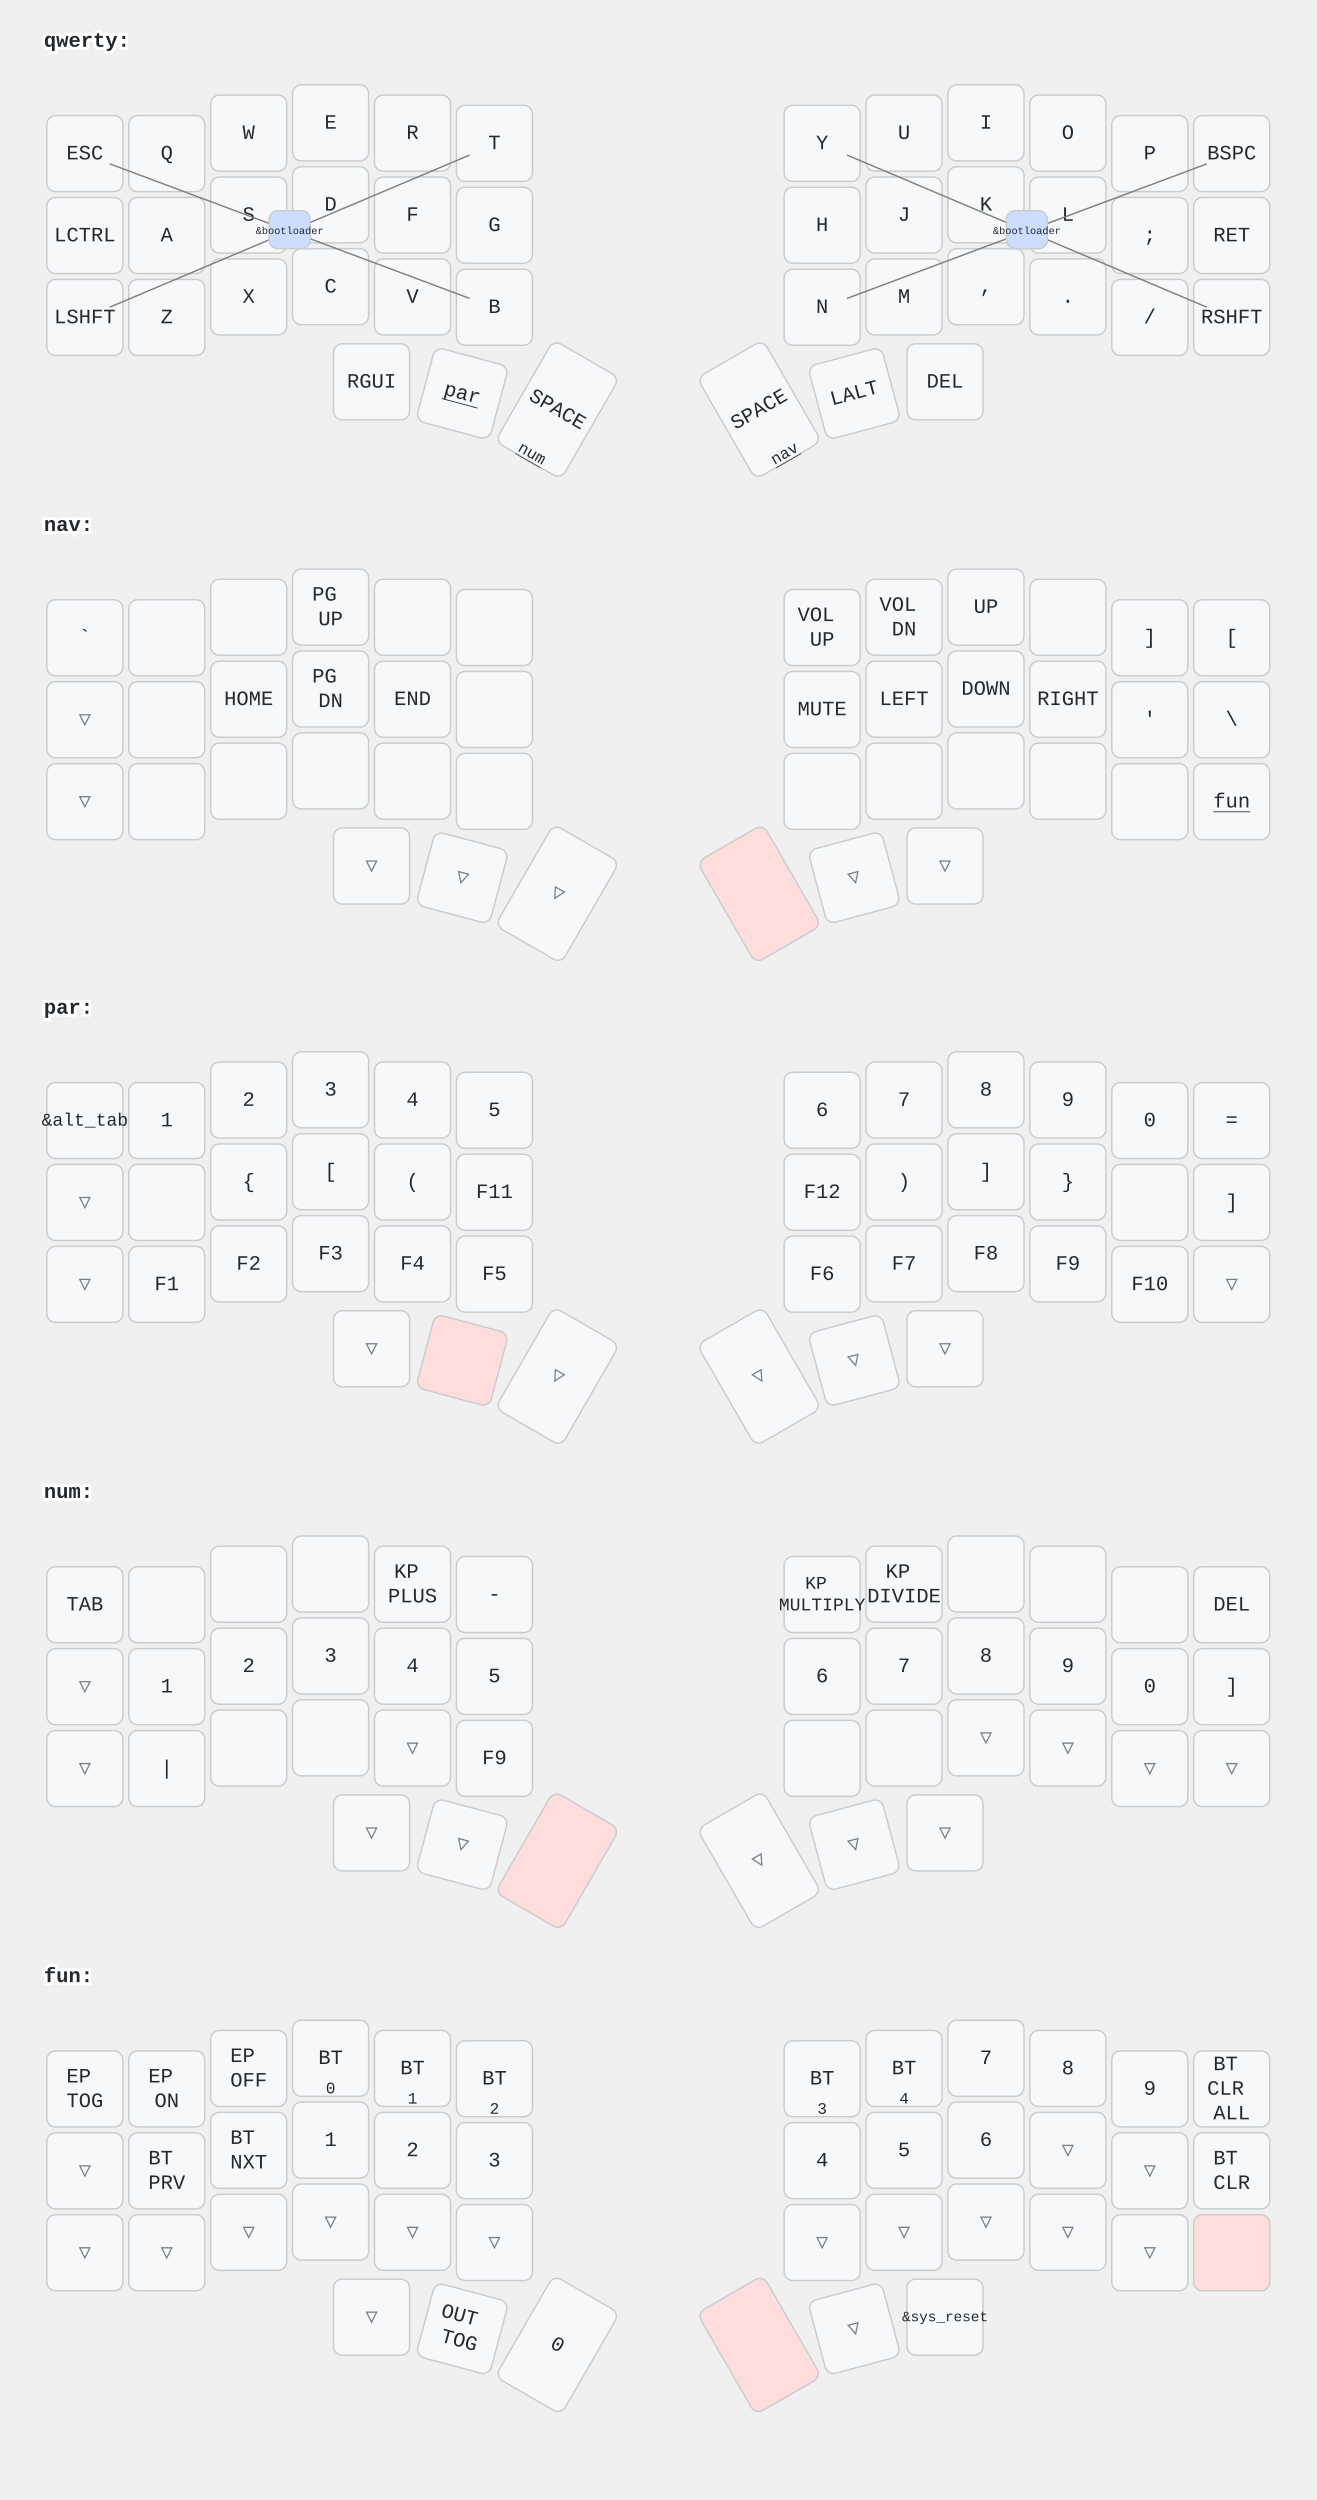
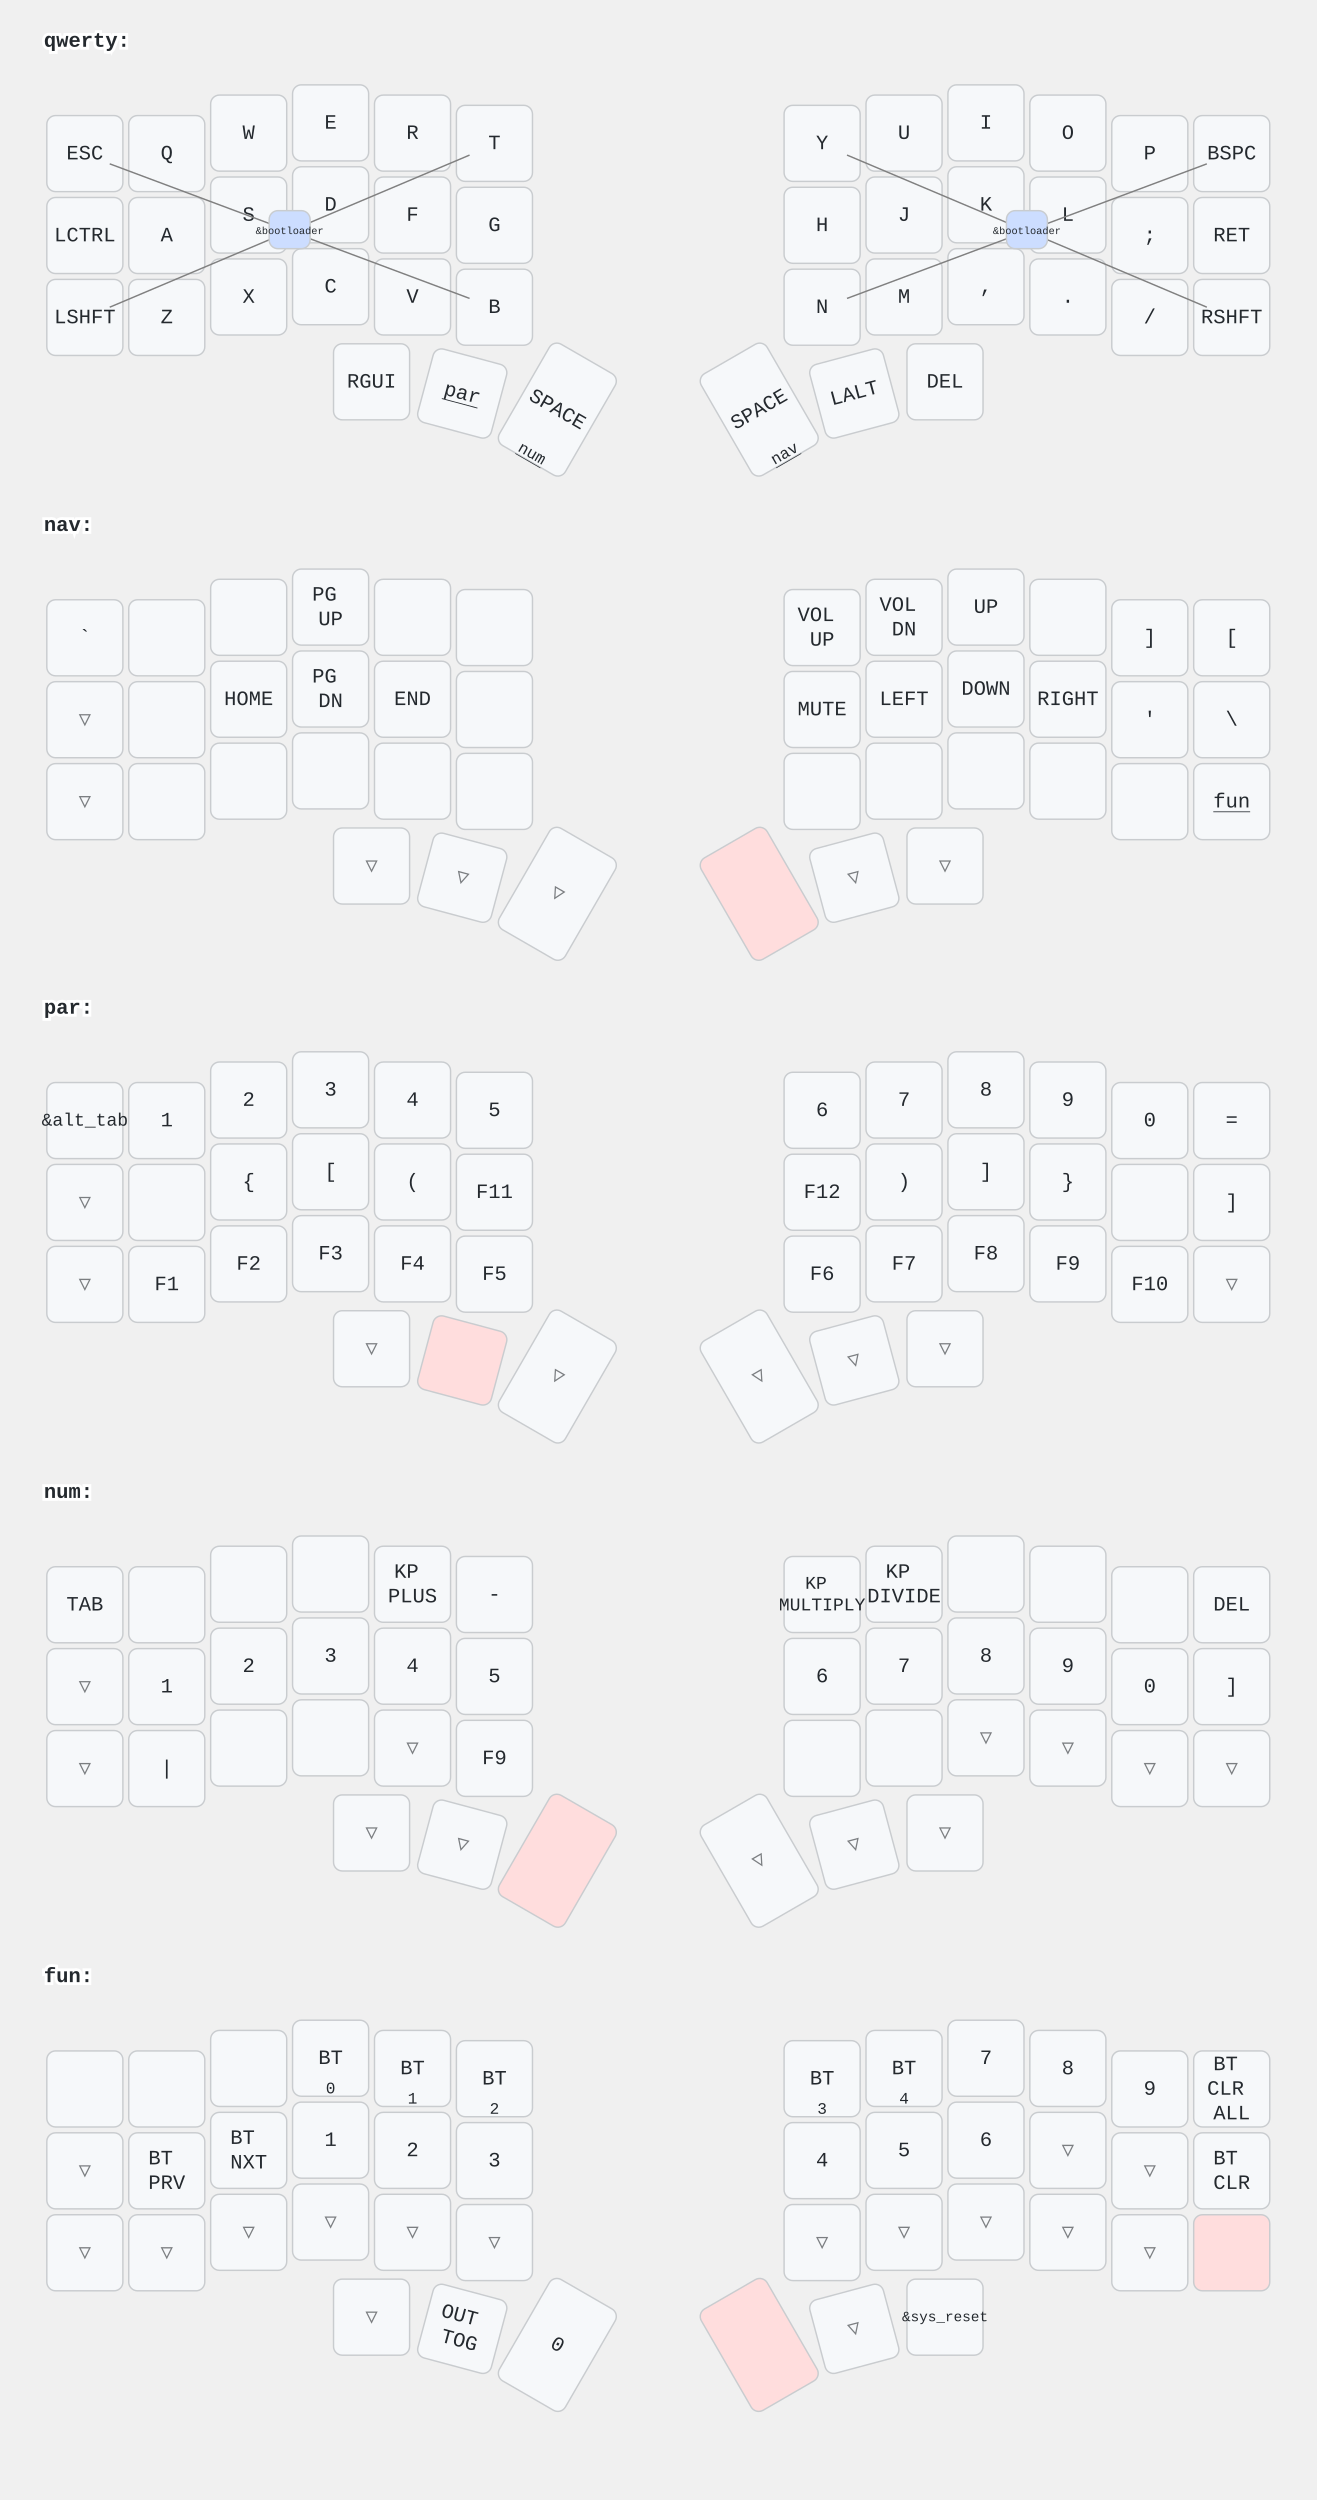
<svg xmlns="http://www.w3.org/2000/svg" width="900" height="1709" viewBox="0 0 900 1709" class="keymap">
  <style>/* inherit to force styles through use tags */
svg path {
    fill: inherit;
}

/* font and background color specifications */
svg.keymap {
    font-family: SFMono-Regular,Consolas,Liberation Mono,Menlo,monospace;
    font-size: 14px;
    font-kerning: normal;
    text-rendering: optimizeLegibility;
    fill: #24292e;
}

/* default key styling */
rect.key {
    fill: #f6f8fa;
}

rect.key, rect.combo {
    stroke: #c9cccf;
    stroke-width: 1;
}

/* default key side styling, only used is draw_key_sides is set */
rect.side {
    filter: brightness(90%);
}

/* color accent for combo boxes */
rect.combo, rect.combo-separate {
    fill: #cdf;
}

/* color accent for held keys */
rect.held, rect.combo.held {
    fill: #fdd;
}

/* color accent for ghost (optional) keys */
rect.ghost, rect.combo.ghost {
    stroke-dasharray: 4, 4;
    stroke-width: 2;
}

text {
    text-anchor: middle;
    dominant-baseline: middle;
}

/* styling for layer labels */
text.label {
    font-weight: bold;
    text-anchor: start;
    stroke: white;
    stroke-width: 4;
    paint-order: stroke;
}

/* styling for optional footer */
text.footer {
    text-anchor: end;
    dominant-baseline: auto;
    stroke: white;
    stroke-width: 4;
    paint-order: stroke;
}

/* styling for combo tap, and key non-tap label text */
text.combo, text.hold, text.shifted, text.left, text.right, text.tl, text.tr, text.bl, text.br {
    font-size: 11px;
}

text.hold, text.bl, text.br {
    text-anchor: middle;
    dominant-baseline: auto;
}

text.shifted, text.tl, text.tr {
    text-anchor: middle;
    dominant-baseline: hanging;
}

text.left, text.tl, text.bl {
    text-anchor: start;
}

text.right, text.tr, text.br {
    text-anchor: end;
}

text.layer-activator {
    text-decoration: underline;
}

/* styling for hold/shifted label text in combo box */
text.combo.hold, text.combo.shifted, text.combo.left, text.combo.right {
    font-size: 8px;
}

/* lighter symbol for transparent keys */
text.trans {
    fill: #7b7e81;
}

/* styling for combo dendrons */
path.combo {
    stroke-width: 1;
    stroke: gray;
    fill: none;
}

/* Start Tabler Icons Cleanup */
/* cannot use height/width with glyphs */
.icon-tabler &gt; path {
    fill: inherit;
    stroke: inherit;
    stroke-width: 2;
}
/* hide tabler's default box */
.icon-tabler &gt; path[stroke="none"][fill="none"] {
    visibility: hidden;
}
/* End Tabler Icons Cleanup */
</style>
  <g transform="translate(30, 0)" class="layer-qwerty">
    <text x="0" y="28" class="label" id="qwerty">qwerty:</text>
    <g transform="translate(0, 56)">
      <g transform="translate(28, 49)" class="key keypos-0">
        <rect rx="6" ry="6" x="-26" y="-26" width="52" height="52" class="key" />
        <text x="0" y="0" class="key tap">ESC</text>
      </g>
      <g transform="translate(84, 49)" class="key keypos-1">
        <rect rx="6" ry="6" x="-26" y="-26" width="52" height="52" class="key" />
        <text x="0" y="0" class="key tap">Q</text>
      </g>
      <g transform="translate(140, 35)" class="key keypos-2">
        <rect rx="6" ry="6" x="-26" y="-26" width="52" height="52" class="key" />
        <text x="0" y="0" class="key tap">W</text>
      </g>
      <g transform="translate(196, 28)" class="key keypos-3">
        <rect rx="6" ry="6" x="-26" y="-26" width="52" height="52" class="key" />
        <text x="0" y="0" class="key tap">E</text>
      </g>
      <g transform="translate(252, 35)" class="key keypos-4">
        <rect rx="6" ry="6" x="-26" y="-26" width="52" height="52" class="key" />
        <text x="0" y="0" class="key tap">R</text>
      </g>
      <g transform="translate(308, 42)" class="key keypos-5">
        <rect rx="6" ry="6" x="-26" y="-26" width="52" height="52" class="key" />
        <text x="0" y="0" class="key tap">T</text>
      </g>
      <g transform="translate(532, 42)" class="key keypos-6">
        <rect rx="6" ry="6" x="-26" y="-26" width="52" height="52" class="key" />
        <text x="0" y="0" class="key tap">Y</text>
      </g>
      <g transform="translate(588, 35)" class="key keypos-7">
        <rect rx="6" ry="6" x="-26" y="-26" width="52" height="52" class="key" />
        <text x="0" y="0" class="key tap">U</text>
      </g>
      <g transform="translate(644, 28)" class="key keypos-8">
        <rect rx="6" ry="6" x="-26" y="-26" width="52" height="52" class="key" />
        <text x="0" y="0" class="key tap">I</text>
      </g>
      <g transform="translate(700, 35)" class="key keypos-9">
        <rect rx="6" ry="6" x="-26" y="-26" width="52" height="52" class="key" />
        <text x="0" y="0" class="key tap">O</text>
      </g>
      <g transform="translate(756, 49)" class="key keypos-10">
        <rect rx="6" ry="6" x="-26" y="-26" width="52" height="52" class="key" />
        <text x="0" y="0" class="key tap">P</text>
      </g>
      <g transform="translate(812, 49)" class="key keypos-11">
        <rect rx="6" ry="6" x="-26" y="-26" width="52" height="52" class="key" />
        <text x="0" y="0" class="key tap">BSPC</text>
      </g>
      <g transform="translate(28, 105)" class="key keypos-12">
        <rect rx="6" ry="6" x="-26" y="-26" width="52" height="52" class="key" />
        <text x="0" y="0" class="key tap">LCTRL</text>
      </g>
      <g transform="translate(84, 105)" class="key keypos-13">
        <rect rx="6" ry="6" x="-26" y="-26" width="52" height="52" class="key" />
        <text x="0" y="0" class="key tap">A</text>
      </g>
      <g transform="translate(140, 91)" class="key keypos-14">
        <rect rx="6" ry="6" x="-26" y="-26" width="52" height="52" class="key" />
        <text x="0" y="0" class="key tap">S</text>
      </g>
      <g transform="translate(196, 84)" class="key keypos-15">
        <rect rx="6" ry="6" x="-26" y="-26" width="52" height="52" class="key" />
        <text x="0" y="0" class="key tap">D</text>
      </g>
      <g transform="translate(252, 91)" class="key keypos-16">
        <rect rx="6" ry="6" x="-26" y="-26" width="52" height="52" class="key" />
        <text x="0" y="0" class="key tap">F</text>
      </g>
      <g transform="translate(308, 98)" class="key keypos-17">
        <rect rx="6" ry="6" x="-26" y="-26" width="52" height="52" class="key" />
        <text x="0" y="0" class="key tap">G</text>
      </g>
      <g transform="translate(532, 98)" class="key keypos-18">
        <rect rx="6" ry="6" x="-26" y="-26" width="52" height="52" class="key" />
        <text x="0" y="0" class="key tap">H</text>
      </g>
      <g transform="translate(588, 91)" class="key keypos-19">
        <rect rx="6" ry="6" x="-26" y="-26" width="52" height="52" class="key" />
        <text x="0" y="0" class="key tap">J</text>
      </g>
      <g transform="translate(644, 84)" class="key keypos-20">
        <rect rx="6" ry="6" x="-26" y="-26" width="52" height="52" class="key" />
        <text x="0" y="0" class="key tap">K</text>
      </g>
      <g transform="translate(700, 91)" class="key keypos-21">
        <rect rx="6" ry="6" x="-26" y="-26" width="52" height="52" class="key" />
        <text x="0" y="0" class="key tap">L</text>
      </g>
      <g transform="translate(756, 105)" class="key keypos-22">
        <rect rx="6" ry="6" x="-26" y="-26" width="52" height="52" class="key" />
        <text x="0" y="0" class="key tap">;</text>
      </g>
      <g transform="translate(812, 105)" class="key keypos-23">
        <rect rx="6" ry="6" x="-26" y="-26" width="52" height="52" class="key" />
        <text x="0" y="0" class="key tap">RET</text>
      </g>
      <g transform="translate(28, 161)" class="key keypos-24">
        <rect rx="6" ry="6" x="-26" y="-26" width="52" height="52" class="key" />
        <text x="0" y="0" class="key tap">LSHFT</text>
      </g>
      <g transform="translate(84, 161)" class="key keypos-25">
        <rect rx="6" ry="6" x="-26" y="-26" width="52" height="52" class="key" />
        <text x="0" y="0" class="key tap">Z</text>
      </g>
      <g transform="translate(140, 147)" class="key keypos-26">
        <rect rx="6" ry="6" x="-26" y="-26" width="52" height="52" class="key" />
        <text x="0" y="0" class="key tap">X</text>
      </g>
      <g transform="translate(196, 140)" class="key keypos-27">
        <rect rx="6" ry="6" x="-26" y="-26" width="52" height="52" class="key" />
        <text x="0" y="0" class="key tap">C</text>
      </g>
      <g transform="translate(252, 147)" class="key keypos-28">
        <rect rx="6" ry="6" x="-26" y="-26" width="52" height="52" class="key" />
        <text x="0" y="0" class="key tap">V</text>
      </g>
      <g transform="translate(308, 154)" class="key keypos-29">
        <rect rx="6" ry="6" x="-26" y="-26" width="52" height="52" class="key" />
        <text x="0" y="0" class="key tap">B</text>
      </g>
      <g transform="translate(532, 154)" class="key keypos-30">
        <rect rx="6" ry="6" x="-26" y="-26" width="52" height="52" class="key" />
        <text x="0" y="0" class="key tap">N</text>
      </g>
      <g transform="translate(588, 147)" class="key keypos-31">
        <rect rx="6" ry="6" x="-26" y="-26" width="52" height="52" class="key" />
        <text x="0" y="0" class="key tap">M</text>
      </g>
      <g transform="translate(644, 140)" class="key keypos-32">
        <rect rx="6" ry="6" x="-26" y="-26" width="52" height="52" class="key" />
        <text x="0" y="0" class="key tap">,</text>
      </g>
      <g transform="translate(700, 147)" class="key keypos-33">
        <rect rx="6" ry="6" x="-26" y="-26" width="52" height="52" class="key" />
        <text x="0" y="0" class="key tap">.</text>
      </g>
      <g transform="translate(756, 161)" class="key keypos-34">
        <rect rx="6" ry="6" x="-26" y="-26" width="52" height="52" class="key" />
        <text x="0" y="0" class="key tap">/</text>
      </g>
      <g transform="translate(812, 161)" class="key keypos-35">
        <rect rx="6" ry="6" x="-26" y="-26" width="52" height="52" class="key" />
        <text x="0" y="0" class="key tap">RSHFT</text>
      </g>
      <g transform="translate(224, 205)" class="key keypos-36">
        <rect rx="6" ry="6" x="-26" y="-26" width="52" height="52" class="key" />
        <text x="0" y="0" class="key tap">RGUI</text>
      </g>
      <g transform="translate(286, 213) rotate(15.0)" class="key keypos-37">
        <rect rx="6" ry="6" x="-26" y="-26" width="52" height="52" class="key" />
        <a href="#par">
          <text x="0" y="0" class="key tap layer-activator">par</text>
        </a>
      </g>
      <g transform="translate(351, 224) rotate(30.0)" class="key keypos-38">
        <rect rx="6" ry="6" x="-26" y="-40" width="52" height="80" class="key" />
        <text x="0" y="0" class="key tap">SPACE</text>
        <a href="#num">
          <text x="0" y="38" class="key hold layer-activator">num</text>
        </a>
      </g>
      <g transform="translate(489, 224) rotate(-30.0)" class="key keypos-39">
        <rect rx="6" ry="6" x="-26" y="-40" width="52" height="80" class="key" />
        <text x="0" y="0" class="key tap">SPACE</text>
        <a href="#nav">
          <text x="0" y="38" class="key hold layer-activator">nav</text>
        </a>
      </g>
      <g transform="translate(554, 213) rotate(-15.0)" class="key keypos-40">
        <rect rx="6" ry="6" x="-26" y="-26" width="52" height="52" class="key" />
        <text x="0" y="0" class="key tap">LALT</text>
      </g>
      <g transform="translate(616, 205)" class="key keypos-41">
        <rect rx="6" ry="6" x="-26" y="-26" width="52" height="52" class="key" />
        <text x="0" y="0" class="key tap">DEL</text>
      </g>
      <g class="combo combopos-0">
        <path d="M168,102 l-123,-46" class="combo" />
        <path d="M168,102 l123,-52" class="combo" />
        <path d="M168,102 l-123,52" class="combo" />
        <path d="M168,102 l123,46" class="combo" />
        <rect rx="6" ry="6" x="154" y="88" width="28" height="26" class="combo" />
        <text x="168" y="102" class="combo tap">
          <tspan style="font-size: 64%">&amp;bootloader</tspan>
        </text>
      </g>
      <g class="combo combopos-1">
        <path d="M672,102 l-123,-52" class="combo" />
        <path d="M672,102 l123,-46" class="combo" />
        <path d="M672,102 l-123,46" class="combo" />
        <path d="M672,102 l123,52" class="combo" />
        <rect rx="6" ry="6" x="658" y="88" width="28" height="26" class="combo" />
        <text x="672" y="102" class="combo tap">
          <tspan style="font-size: 64%">&amp;bootloader</tspan>
        </text>
      </g>
    </g>
  </g>
  <g transform="translate(30, 331)" class="layer-nav">
    <text x="0" y="28" class="label" id="nav">nav:</text>
    <g transform="translate(0, 56)">
      <g transform="translate(28, 49)" class="key keypos-0">
        <rect rx="6" ry="6" x="-26" y="-26" width="52" height="52" class="key" />
        <text x="0" y="0" class="key tap">`</text>
      </g>
      <g transform="translate(84, 49)" class="key keypos-1">
        <rect rx="6" ry="6" x="-26" y="-26" width="52" height="52" class="key" />
      </g>
      <g transform="translate(140, 35)" class="key keypos-2">
        <rect rx="6" ry="6" x="-26" y="-26" width="52" height="52" class="key" />
      </g>
      <g transform="translate(196, 28)" class="key keypos-3">
        <rect rx="6" ry="6" x="-26" y="-26" width="52" height="52" class="key" />
        <text x="0" y="0" class="key tap">
          <tspan x="0" dy="-0.6em">PG</tspan>
          <tspan x="0" dy="1.2em">UP</tspan>
        </text>
      </g>
      <g transform="translate(252, 35)" class="key keypos-4">
        <rect rx="6" ry="6" x="-26" y="-26" width="52" height="52" class="key" />
      </g>
      <g transform="translate(308, 42)" class="key keypos-5">
        <rect rx="6" ry="6" x="-26" y="-26" width="52" height="52" class="key" />
      </g>
      <g transform="translate(532, 42)" class="key keypos-6">
        <rect rx="6" ry="6" x="-26" y="-26" width="52" height="52" class="key" />
        <text x="0" y="0" class="key tap">
          <tspan x="0" dy="-0.6em">VOL</tspan>
          <tspan x="0" dy="1.2em">UP</tspan>
        </text>
      </g>
      <g transform="translate(588, 35)" class="key keypos-7">
        <rect rx="6" ry="6" x="-26" y="-26" width="52" height="52" class="key" />
        <text x="0" y="0" class="key tap">
          <tspan x="0" dy="-0.6em">VOL</tspan>
          <tspan x="0" dy="1.2em">DN</tspan>
        </text>
      </g>
      <g transform="translate(644, 28)" class="key keypos-8">
        <rect rx="6" ry="6" x="-26" y="-26" width="52" height="52" class="key" />
        <text x="0" y="0" class="key tap">UP</text>
      </g>
      <g transform="translate(700, 35)" class="key keypos-9">
        <rect rx="6" ry="6" x="-26" y="-26" width="52" height="52" class="key" />
      </g>
      <g transform="translate(756, 49)" class="key keypos-10">
        <rect rx="6" ry="6" x="-26" y="-26" width="52" height="52" class="key" />
        <text x="0" y="0" class="key tap">]</text>
      </g>
      <g transform="translate(812, 49)" class="key keypos-11">
        <rect rx="6" ry="6" x="-26" y="-26" width="52" height="52" class="key" />
        <text x="0" y="0" class="key tap">[</text>
      </g>
      <g transform="translate(28, 105)" class="key trans keypos-12">
        <rect rx="6" ry="6" x="-26" y="-26" width="52" height="52" class="key trans" />
        <text x="0" y="0" class="key trans tap">▽</text>
      </g>
      <g transform="translate(84, 105)" class="key keypos-13">
        <rect rx="6" ry="6" x="-26" y="-26" width="52" height="52" class="key" />
      </g>
      <g transform="translate(140, 91)" class="key keypos-14">
        <rect rx="6" ry="6" x="-26" y="-26" width="52" height="52" class="key" />
        <text x="0" y="0" class="key tap">HOME</text>
      </g>
      <g transform="translate(196, 84)" class="key keypos-15">
        <rect rx="6" ry="6" x="-26" y="-26" width="52" height="52" class="key" />
        <text x="0" y="0" class="key tap">
          <tspan x="0" dy="-0.6em">PG</tspan>
          <tspan x="0" dy="1.2em">DN</tspan>
        </text>
      </g>
      <g transform="translate(252, 91)" class="key keypos-16">
        <rect rx="6" ry="6" x="-26" y="-26" width="52" height="52" class="key" />
        <text x="0" y="0" class="key tap">END</text>
      </g>
      <g transform="translate(308, 98)" class="key keypos-17">
        <rect rx="6" ry="6" x="-26" y="-26" width="52" height="52" class="key" />
      </g>
      <g transform="translate(532, 98)" class="key keypos-18">
        <rect rx="6" ry="6" x="-26" y="-26" width="52" height="52" class="key" />
        <text x="0" y="0" class="key tap">MUTE</text>
      </g>
      <g transform="translate(588, 91)" class="key keypos-19">
        <rect rx="6" ry="6" x="-26" y="-26" width="52" height="52" class="key" />
        <text x="0" y="0" class="key tap">LEFT</text>
      </g>
      <g transform="translate(644, 84)" class="key keypos-20">
        <rect rx="6" ry="6" x="-26" y="-26" width="52" height="52" class="key" />
        <text x="0" y="0" class="key tap">DOWN</text>
      </g>
      <g transform="translate(700, 91)" class="key keypos-21">
        <rect rx="6" ry="6" x="-26" y="-26" width="52" height="52" class="key" />
        <text x="0" y="0" class="key tap">RIGHT</text>
      </g>
      <g transform="translate(756, 105)" class="key keypos-22">
        <rect rx="6" ry="6" x="-26" y="-26" width="52" height="52" class="key" />
        <text x="0" y="0" class="key tap">'</text>
      </g>
      <g transform="translate(812, 105)" class="key keypos-23">
        <rect rx="6" ry="6" x="-26" y="-26" width="52" height="52" class="key" />
        <text x="0" y="0" class="key tap">\</text>
      </g>
      <g transform="translate(28, 161)" class="key trans keypos-24">
        <rect rx="6" ry="6" x="-26" y="-26" width="52" height="52" class="key trans" />
        <text x="0" y="0" class="key trans tap">▽</text>
      </g>
      <g transform="translate(84, 161)" class="key keypos-25">
        <rect rx="6" ry="6" x="-26" y="-26" width="52" height="52" class="key" />
      </g>
      <g transform="translate(140, 147)" class="key keypos-26">
        <rect rx="6" ry="6" x="-26" y="-26" width="52" height="52" class="key" />
      </g>
      <g transform="translate(196, 140)" class="key keypos-27">
        <rect rx="6" ry="6" x="-26" y="-26" width="52" height="52" class="key" />
      </g>
      <g transform="translate(252, 147)" class="key keypos-28">
        <rect rx="6" ry="6" x="-26" y="-26" width="52" height="52" class="key" />
      </g>
      <g transform="translate(308, 154)" class="key keypos-29">
        <rect rx="6" ry="6" x="-26" y="-26" width="52" height="52" class="key" />
      </g>
      <g transform="translate(532, 154)" class="key keypos-30">
        <rect rx="6" ry="6" x="-26" y="-26" width="52" height="52" class="key" />
      </g>
      <g transform="translate(588, 147)" class="key keypos-31">
        <rect rx="6" ry="6" x="-26" y="-26" width="52" height="52" class="key" />
      </g>
      <g transform="translate(644, 140)" class="key keypos-32">
        <rect rx="6" ry="6" x="-26" y="-26" width="52" height="52" class="key" />
      </g>
      <g transform="translate(700, 147)" class="key keypos-33">
        <rect rx="6" ry="6" x="-26" y="-26" width="52" height="52" class="key" />
      </g>
      <g transform="translate(756, 161)" class="key keypos-34">
        <rect rx="6" ry="6" x="-26" y="-26" width="52" height="52" class="key" />
      </g>
      <g transform="translate(812, 161)" class="key keypos-35">
        <rect rx="6" ry="6" x="-26" y="-26" width="52" height="52" class="key" />
        <a href="#fun">
          <text x="0" y="0" class="key tap layer-activator">fun</text>
        </a>
      </g>
      <g transform="translate(224, 205)" class="key trans keypos-36">
        <rect rx="6" ry="6" x="-26" y="-26" width="52" height="52" class="key trans" />
        <text x="0" y="0" class="key trans tap">▽</text>
      </g>
      <g transform="translate(286, 213) rotate(15.0)" class="key trans keypos-37">
        <rect rx="6" ry="6" x="-26" y="-26" width="52" height="52" class="key trans" />
        <text x="0" y="0" class="key trans tap">▽</text>
      </g>
      <g transform="translate(351, 224) rotate(30.0)" class="key trans keypos-38">
        <rect rx="6" ry="6" x="-26" y="-40" width="52" height="80" class="key trans" />
        <text x="0" y="0" class="key trans tap">▽</text>
      </g>
      <g transform="translate(489, 224) rotate(-30.0)" class="key held keypos-39">
        <rect rx="6" ry="6" x="-26" y="-40" width="52" height="80" class="key held" />
      </g>
      <g transform="translate(554, 213) rotate(-15.0)" class="key trans keypos-40">
        <rect rx="6" ry="6" x="-26" y="-26" width="52" height="52" class="key trans" />
        <text x="0" y="0" class="key trans tap">▽</text>
      </g>
      <g transform="translate(616, 205)" class="key trans keypos-41">
        <rect rx="6" ry="6" x="-26" y="-26" width="52" height="52" class="key trans" />
        <text x="0" y="0" class="key trans tap">▽</text>
      </g>
    </g>
  </g>
  <g transform="translate(30, 661)" class="layer-par">
    <text x="0" y="28" class="label" id="par">par:</text>
    <g transform="translate(0, 56)">
      <g transform="translate(28, 49)" class="key keypos-0">
        <rect rx="6" ry="6" x="-26" y="-26" width="52" height="52" class="key" />
        <text x="0" y="0" class="key tap">
          <tspan style="font-size: 88%">&amp;alt_tab</tspan>
        </text>
      </g>
      <g transform="translate(84, 49)" class="key keypos-1">
        <rect rx="6" ry="6" x="-26" y="-26" width="52" height="52" class="key" />
        <text x="0" y="0" class="key tap">1</text>
      </g>
      <g transform="translate(140, 35)" class="key keypos-2">
        <rect rx="6" ry="6" x="-26" y="-26" width="52" height="52" class="key" />
        <text x="0" y="0" class="key tap">2</text>
      </g>
      <g transform="translate(196, 28)" class="key keypos-3">
        <rect rx="6" ry="6" x="-26" y="-26" width="52" height="52" class="key" />
        <text x="0" y="0" class="key tap">3</text>
      </g>
      <g transform="translate(252, 35)" class="key keypos-4">
        <rect rx="6" ry="6" x="-26" y="-26" width="52" height="52" class="key" />
        <text x="0" y="0" class="key tap">4</text>
      </g>
      <g transform="translate(308, 42)" class="key keypos-5">
        <rect rx="6" ry="6" x="-26" y="-26" width="52" height="52" class="key" />
        <text x="0" y="0" class="key tap">5</text>
      </g>
      <g transform="translate(532, 42)" class="key keypos-6">
        <rect rx="6" ry="6" x="-26" y="-26" width="52" height="52" class="key" />
        <text x="0" y="0" class="key tap">6</text>
      </g>
      <g transform="translate(588, 35)" class="key keypos-7">
        <rect rx="6" ry="6" x="-26" y="-26" width="52" height="52" class="key" />
        <text x="0" y="0" class="key tap">7</text>
      </g>
      <g transform="translate(644, 28)" class="key keypos-8">
        <rect rx="6" ry="6" x="-26" y="-26" width="52" height="52" class="key" />
        <text x="0" y="0" class="key tap">8</text>
      </g>
      <g transform="translate(700, 35)" class="key keypos-9">
        <rect rx="6" ry="6" x="-26" y="-26" width="52" height="52" class="key" />
        <text x="0" y="0" class="key tap">9</text>
      </g>
      <g transform="translate(756, 49)" class="key keypos-10">
        <rect rx="6" ry="6" x="-26" y="-26" width="52" height="52" class="key" />
        <text x="0" y="0" class="key tap">0</text>
      </g>
      <g transform="translate(812, 49)" class="key keypos-11">
        <rect rx="6" ry="6" x="-26" y="-26" width="52" height="52" class="key" />
        <text x="0" y="0" class="key tap">=</text>
      </g>
      <g transform="translate(28, 105)" class="key trans keypos-12">
        <rect rx="6" ry="6" x="-26" y="-26" width="52" height="52" class="key trans" />
        <text x="0" y="0" class="key trans tap">▽</text>
      </g>
      <g transform="translate(84, 105)" class="key keypos-13">
        <rect rx="6" ry="6" x="-26" y="-26" width="52" height="52" class="key" />
      </g>
      <g transform="translate(140, 91)" class="key keypos-14">
        <rect rx="6" ry="6" x="-26" y="-26" width="52" height="52" class="key" />
        <text x="0" y="0" class="key tap">{</text>
      </g>
      <g transform="translate(196, 84)" class="key keypos-15">
        <rect rx="6" ry="6" x="-26" y="-26" width="52" height="52" class="key" />
        <text x="0" y="0" class="key tap">[</text>
      </g>
      <g transform="translate(252, 91)" class="key keypos-16">
        <rect rx="6" ry="6" x="-26" y="-26" width="52" height="52" class="key" />
        <text x="0" y="0" class="key tap">(</text>
      </g>
      <g transform="translate(308, 98)" class="key keypos-17">
        <rect rx="6" ry="6" x="-26" y="-26" width="52" height="52" class="key" />
        <text x="0" y="0" class="key tap">F11</text>
      </g>
      <g transform="translate(532, 98)" class="key keypos-18">
        <rect rx="6" ry="6" x="-26" y="-26" width="52" height="52" class="key" />
        <text x="0" y="0" class="key tap">F12</text>
      </g>
      <g transform="translate(588, 91)" class="key keypos-19">
        <rect rx="6" ry="6" x="-26" y="-26" width="52" height="52" class="key" />
        <text x="0" y="0" class="key tap">)</text>
      </g>
      <g transform="translate(644, 84)" class="key keypos-20">
        <rect rx="6" ry="6" x="-26" y="-26" width="52" height="52" class="key" />
        <text x="0" y="0" class="key tap">]</text>
      </g>
      <g transform="translate(700, 91)" class="key keypos-21">
        <rect rx="6" ry="6" x="-26" y="-26" width="52" height="52" class="key" />
        <text x="0" y="0" class="key tap">}</text>
      </g>
      <g transform="translate(756, 105)" class="key keypos-22">
        <rect rx="6" ry="6" x="-26" y="-26" width="52" height="52" class="key" />
      </g>
      <g transform="translate(812, 105)" class="key keypos-23">
        <rect rx="6" ry="6" x="-26" y="-26" width="52" height="52" class="key" />
        <text x="0" y="0" class="key tap">]</text>
      </g>
      <g transform="translate(28, 161)" class="key trans keypos-24">
        <rect rx="6" ry="6" x="-26" y="-26" width="52" height="52" class="key trans" />
        <text x="0" y="0" class="key trans tap">▽</text>
      </g>
      <g transform="translate(84, 161)" class="key keypos-25">
        <rect rx="6" ry="6" x="-26" y="-26" width="52" height="52" class="key" />
        <text x="0" y="0" class="key tap">F1</text>
      </g>
      <g transform="translate(140, 147)" class="key keypos-26">
        <rect rx="6" ry="6" x="-26" y="-26" width="52" height="52" class="key" />
        <text x="0" y="0" class="key tap">F2</text>
      </g>
      <g transform="translate(196, 140)" class="key keypos-27">
        <rect rx="6" ry="6" x="-26" y="-26" width="52" height="52" class="key" />
        <text x="0" y="0" class="key tap">F3</text>
      </g>
      <g transform="translate(252, 147)" class="key keypos-28">
        <rect rx="6" ry="6" x="-26" y="-26" width="52" height="52" class="key" />
        <text x="0" y="0" class="key tap">F4</text>
      </g>
      <g transform="translate(308, 154)" class="key keypos-29">
        <rect rx="6" ry="6" x="-26" y="-26" width="52" height="52" class="key" />
        <text x="0" y="0" class="key tap">F5</text>
      </g>
      <g transform="translate(532, 154)" class="key keypos-30">
        <rect rx="6" ry="6" x="-26" y="-26" width="52" height="52" class="key" />
        <text x="0" y="0" class="key tap">F6</text>
      </g>
      <g transform="translate(588, 147)" class="key keypos-31">
        <rect rx="6" ry="6" x="-26" y="-26" width="52" height="52" class="key" />
        <text x="0" y="0" class="key tap">F7</text>
      </g>
      <g transform="translate(644, 140)" class="key keypos-32">
        <rect rx="6" ry="6" x="-26" y="-26" width="52" height="52" class="key" />
        <text x="0" y="0" class="key tap">F8</text>
      </g>
      <g transform="translate(700, 147)" class="key keypos-33">
        <rect rx="6" ry="6" x="-26" y="-26" width="52" height="52" class="key" />
        <text x="0" y="0" class="key tap">F9</text>
      </g>
      <g transform="translate(756, 161)" class="key keypos-34">
        <rect rx="6" ry="6" x="-26" y="-26" width="52" height="52" class="key" />
        <text x="0" y="0" class="key tap">F10</text>
      </g>
      <g transform="translate(812, 161)" class="key trans keypos-35">
        <rect rx="6" ry="6" x="-26" y="-26" width="52" height="52" class="key trans" />
        <text x="0" y="0" class="key trans tap">▽</text>
      </g>
      <g transform="translate(224, 205)" class="key trans keypos-36">
        <rect rx="6" ry="6" x="-26" y="-26" width="52" height="52" class="key trans" />
        <text x="0" y="0" class="key trans tap">▽</text>
      </g>
      <g transform="translate(286, 213) rotate(15.0)" class="key held keypos-37">
        <rect rx="6" ry="6" x="-26" y="-26" width="52" height="52" class="key held" />
      </g>
      <g transform="translate(351, 224) rotate(30.0)" class="key trans keypos-38">
        <rect rx="6" ry="6" x="-26" y="-40" width="52" height="80" class="key trans" />
        <text x="0" y="0" class="key trans tap">▽</text>
      </g>
      <g transform="translate(489, 224) rotate(-30.0)" class="key trans keypos-39">
        <rect rx="6" ry="6" x="-26" y="-40" width="52" height="80" class="key trans" />
        <text x="0" y="0" class="key trans tap">▽</text>
      </g>
      <g transform="translate(554, 213) rotate(-15.0)" class="key trans keypos-40">
        <rect rx="6" ry="6" x="-26" y="-26" width="52" height="52" class="key trans" />
        <text x="0" y="0" class="key trans tap">▽</text>
      </g>
      <g transform="translate(616, 205)" class="key trans keypos-41">
        <rect rx="6" ry="6" x="-26" y="-26" width="52" height="52" class="key trans" />
        <text x="0" y="0" class="key trans tap">▽</text>
      </g>
    </g>
  </g>
  <g transform="translate(30, 992)" class="layer-num">
    <text x="0" y="28" class="label" id="num">num:</text>
    <g transform="translate(0, 56)">
      <g transform="translate(28, 49)" class="key keypos-0">
        <rect rx="6" ry="6" x="-26" y="-26" width="52" height="52" class="key" />
        <text x="0" y="0" class="key tap">TAB</text>
      </g>
      <g transform="translate(84, 49)" class="key keypos-1">
        <rect rx="6" ry="6" x="-26" y="-26" width="52" height="52" class="key" />
      </g>
      <g transform="translate(140, 35)" class="key keypos-2">
        <rect rx="6" ry="6" x="-26" y="-26" width="52" height="52" class="key" />
      </g>
      <g transform="translate(196, 28)" class="key keypos-3">
        <rect rx="6" ry="6" x="-26" y="-26" width="52" height="52" class="key" />
      </g>
      <g transform="translate(252, 35)" class="key keypos-4">
        <rect rx="6" ry="6" x="-26" y="-26" width="52" height="52" class="key" />
        <text x="0" y="0" class="key tap">
          <tspan x="0" dy="-0.6em">KP</tspan>
          <tspan x="0" dy="1.2em">PLUS</tspan>
        </text>
      </g>
      <g transform="translate(308, 42)" class="key keypos-5">
        <rect rx="6" ry="6" x="-26" y="-26" width="52" height="52" class="key" />
        <text x="0" y="0" class="key tap">-</text>
      </g>
      <g transform="translate(532, 42)" class="key keypos-6">
        <rect rx="6" ry="6" x="-26" y="-26" width="52" height="52" class="key" />
        <text x="0" y="0" class="key tap">
          <tspan x="0" dy="-0.6em" style="font-size: 88%">KP</tspan>
          <tspan x="0" dy="1.2em" style="font-size: 88%">MULTIPLY</tspan>
        </text>
      </g>
      <g transform="translate(588, 35)" class="key keypos-7">
        <rect rx="6" ry="6" x="-26" y="-26" width="52" height="52" class="key" />
        <text x="0" y="0" class="key tap">
          <tspan x="0" dy="-0.6em">KP</tspan>
          <tspan x="0" dy="1.2em">DIVIDE</tspan>
        </text>
      </g>
      <g transform="translate(644, 28)" class="key keypos-8">
        <rect rx="6" ry="6" x="-26" y="-26" width="52" height="52" class="key" />
      </g>
      <g transform="translate(700, 35)" class="key keypos-9">
        <rect rx="6" ry="6" x="-26" y="-26" width="52" height="52" class="key" />
      </g>
      <g transform="translate(756, 49)" class="key keypos-10">
        <rect rx="6" ry="6" x="-26" y="-26" width="52" height="52" class="key" />
      </g>
      <g transform="translate(812, 49)" class="key keypos-11">
        <rect rx="6" ry="6" x="-26" y="-26" width="52" height="52" class="key" />
        <text x="0" y="0" class="key tap">DEL</text>
      </g>
      <g transform="translate(28, 105)" class="key trans keypos-12">
        <rect rx="6" ry="6" x="-26" y="-26" width="52" height="52" class="key trans" />
        <text x="0" y="0" class="key trans tap">▽</text>
      </g>
      <g transform="translate(84, 105)" class="key keypos-13">
        <rect rx="6" ry="6" x="-26" y="-26" width="52" height="52" class="key" />
        <text x="0" y="0" class="key tap">1</text>
      </g>
      <g transform="translate(140, 91)" class="key keypos-14">
        <rect rx="6" ry="6" x="-26" y="-26" width="52" height="52" class="key" />
        <text x="0" y="0" class="key tap">2</text>
      </g>
      <g transform="translate(196, 84)" class="key keypos-15">
        <rect rx="6" ry="6" x="-26" y="-26" width="52" height="52" class="key" />
        <text x="0" y="0" class="key tap">3</text>
      </g>
      <g transform="translate(252, 91)" class="key keypos-16">
        <rect rx="6" ry="6" x="-26" y="-26" width="52" height="52" class="key" />
        <text x="0" y="0" class="key tap">4</text>
      </g>
      <g transform="translate(308, 98)" class="key keypos-17">
        <rect rx="6" ry="6" x="-26" y="-26" width="52" height="52" class="key" />
        <text x="0" y="0" class="key tap">5</text>
      </g>
      <g transform="translate(532, 98)" class="key keypos-18">
        <rect rx="6" ry="6" x="-26" y="-26" width="52" height="52" class="key" />
        <text x="0" y="0" class="key tap">6</text>
      </g>
      <g transform="translate(588, 91)" class="key keypos-19">
        <rect rx="6" ry="6" x="-26" y="-26" width="52" height="52" class="key" />
        <text x="0" y="0" class="key tap">7</text>
      </g>
      <g transform="translate(644, 84)" class="key keypos-20">
        <rect rx="6" ry="6" x="-26" y="-26" width="52" height="52" class="key" />
        <text x="0" y="0" class="key tap">8</text>
      </g>
      <g transform="translate(700, 91)" class="key keypos-21">
        <rect rx="6" ry="6" x="-26" y="-26" width="52" height="52" class="key" />
        <text x="0" y="0" class="key tap">9</text>
      </g>
      <g transform="translate(756, 105)" class="key keypos-22">
        <rect rx="6" ry="6" x="-26" y="-26" width="52" height="52" class="key" />
        <text x="0" y="0" class="key tap">0</text>
      </g>
      <g transform="translate(812, 105)" class="key keypos-23">
        <rect rx="6" ry="6" x="-26" y="-26" width="52" height="52" class="key" />
        <text x="0" y="0" class="key tap">]</text>
      </g>
      <g transform="translate(28, 161)" class="key trans keypos-24">
        <rect rx="6" ry="6" x="-26" y="-26" width="52" height="52" class="key trans" />
        <text x="0" y="0" class="key trans tap">▽</text>
      </g>
      <g transform="translate(84, 161)" class="key keypos-25">
        <rect rx="6" ry="6" x="-26" y="-26" width="52" height="52" class="key" />
        <text x="0" y="0" class="key tap">|</text>
      </g>
      <g transform="translate(140, 147)" class="key keypos-26">
        <rect rx="6" ry="6" x="-26" y="-26" width="52" height="52" class="key" />
      </g>
      <g transform="translate(196, 140)" class="key keypos-27">
        <rect rx="6" ry="6" x="-26" y="-26" width="52" height="52" class="key" />
      </g>
      <g transform="translate(252, 147)" class="key trans keypos-28">
        <rect rx="6" ry="6" x="-26" y="-26" width="52" height="52" class="key trans" />
        <text x="0" y="0" class="key trans tap">▽</text>
      </g>
      <g transform="translate(308, 154)" class="key keypos-29">
        <rect rx="6" ry="6" x="-26" y="-26" width="52" height="52" class="key" />
        <text x="0" y="0" class="key tap">F9</text>
      </g>
      <g transform="translate(532, 154)" class="key keypos-30">
        <rect rx="6" ry="6" x="-26" y="-26" width="52" height="52" class="key" />
      </g>
      <g transform="translate(588, 147)" class="key keypos-31">
        <rect rx="6" ry="6" x="-26" y="-26" width="52" height="52" class="key" />
      </g>
      <g transform="translate(644, 140)" class="key trans keypos-32">
        <rect rx="6" ry="6" x="-26" y="-26" width="52" height="52" class="key trans" />
        <text x="0" y="0" class="key trans tap">▽</text>
      </g>
      <g transform="translate(700, 147)" class="key trans keypos-33">
        <rect rx="6" ry="6" x="-26" y="-26" width="52" height="52" class="key trans" />
        <text x="0" y="0" class="key trans tap">▽</text>
      </g>
      <g transform="translate(756, 161)" class="key trans keypos-34">
        <rect rx="6" ry="6" x="-26" y="-26" width="52" height="52" class="key trans" />
        <text x="0" y="0" class="key trans tap">▽</text>
      </g>
      <g transform="translate(812, 161)" class="key trans keypos-35">
        <rect rx="6" ry="6" x="-26" y="-26" width="52" height="52" class="key trans" />
        <text x="0" y="0" class="key trans tap">▽</text>
      </g>
      <g transform="translate(224, 205)" class="key trans keypos-36">
        <rect rx="6" ry="6" x="-26" y="-26" width="52" height="52" class="key trans" />
        <text x="0" y="0" class="key trans tap">▽</text>
      </g>
      <g transform="translate(286, 213) rotate(15.0)" class="key trans keypos-37">
        <rect rx="6" ry="6" x="-26" y="-26" width="52" height="52" class="key trans" />
        <text x="0" y="0" class="key trans tap">▽</text>
      </g>
      <g transform="translate(351, 224) rotate(30.0)" class="key held keypos-38">
        <rect rx="6" ry="6" x="-26" y="-40" width="52" height="80" class="key held" />
      </g>
      <g transform="translate(489, 224) rotate(-30.0)" class="key trans keypos-39">
        <rect rx="6" ry="6" x="-26" y="-40" width="52" height="80" class="key trans" />
        <text x="0" y="0" class="key trans tap">▽</text>
      </g>
      <g transform="translate(554, 213) rotate(-15.0)" class="key trans keypos-40">
        <rect rx="6" ry="6" x="-26" y="-26" width="52" height="52" class="key trans" />
        <text x="0" y="0" class="key trans tap">▽</text>
      </g>
      <g transform="translate(616, 205)" class="key trans keypos-41">
        <rect rx="6" ry="6" x="-26" y="-26" width="52" height="52" class="key trans" />
        <text x="0" y="0" class="key trans tap">▽</text>
      </g>
    </g>
  </g>
  <g transform="translate(30, 1323)" class="layer-fun">
    <text x="0" y="28" class="label" id="fun">fun:</text>
    <g transform="translate(0, 56)">
      <g transform="translate(28, 49)" class="key keypos-0">
        <rect rx="6" ry="6" x="-26" y="-26" width="52" height="52" class="key" />
-         <text x="0" y="0" class="key tap">
-           <tspan x="0" dy="-0.6em">EP</tspan>
-           <tspan x="0" dy="1.2em">TOG</tspan>
-         </text>
      </g>
      <g transform="translate(84, 49)" class="key keypos-1">
        <rect rx="6" ry="6" x="-26" y="-26" width="52" height="52" class="key" />
-         <text x="0" y="0" class="key tap">
-           <tspan x="0" dy="-0.6em">EP</tspan>
-           <tspan x="0" dy="1.2em">ON</tspan>
-         </text>
      </g>
      <g transform="translate(140, 35)" class="key keypos-2">
        <rect rx="6" ry="6" x="-26" y="-26" width="52" height="52" class="key" />
-         <text x="0" y="0" class="key tap">
-           <tspan x="0" dy="-0.6em">EP</tspan>
-           <tspan x="0" dy="1.2em">OFF</tspan>
-         </text>
      </g>
      <g transform="translate(196, 28)" class="key keypos-3">
        <rect rx="6" ry="6" x="-26" y="-26" width="52" height="52" class="key" />
        <text x="0" y="0" class="key tap">BT</text>
        <text x="0" y="24" class="key hold">0</text>
      </g>
      <g transform="translate(252, 35)" class="key keypos-4">
        <rect rx="6" ry="6" x="-26" y="-26" width="52" height="52" class="key" />
        <text x="0" y="0" class="key tap">BT</text>
        <text x="0" y="24" class="key hold">1</text>
      </g>
      <g transform="translate(308, 42)" class="key keypos-5">
        <rect rx="6" ry="6" x="-26" y="-26" width="52" height="52" class="key" />
        <text x="0" y="0" class="key tap">BT</text>
        <text x="0" y="24" class="key hold">2</text>
      </g>
      <g transform="translate(532, 42)" class="key keypos-6">
        <rect rx="6" ry="6" x="-26" y="-26" width="52" height="52" class="key" />
        <text x="0" y="0" class="key tap">BT</text>
        <text x="0" y="24" class="key hold">3</text>
      </g>
      <g transform="translate(588, 35)" class="key keypos-7">
        <rect rx="6" ry="6" x="-26" y="-26" width="52" height="52" class="key" />
        <text x="0" y="0" class="key tap">BT</text>
        <text x="0" y="24" class="key hold">4</text>
      </g>
      <g transform="translate(644, 28)" class="key keypos-8">
        <rect rx="6" ry="6" x="-26" y="-26" width="52" height="52" class="key" />
        <text x="0" y="0" class="key tap">7</text>
      </g>
      <g transform="translate(700, 35)" class="key keypos-9">
        <rect rx="6" ry="6" x="-26" y="-26" width="52" height="52" class="key" />
        <text x="0" y="0" class="key tap">8</text>
      </g>
      <g transform="translate(756, 49)" class="key keypos-10">
        <rect rx="6" ry="6" x="-26" y="-26" width="52" height="52" class="key" />
        <text x="0" y="0" class="key tap">9</text>
      </g>
      <g transform="translate(812, 49)" class="key keypos-11">
        <rect rx="6" ry="6" x="-26" y="-26" width="52" height="52" class="key" />
        <text x="0" y="0" class="key tap">
          <tspan x="0" dy="-1.2em">BT</tspan>
          <tspan x="0" dy="1.2em">CLR</tspan>
          <tspan x="0" dy="1.2em">ALL</tspan>
        </text>
      </g>
      <g transform="translate(28, 105)" class="key trans keypos-12">
        <rect rx="6" ry="6" x="-26" y="-26" width="52" height="52" class="key trans" />
        <text x="0" y="0" class="key trans tap">▽</text>
      </g>
      <g transform="translate(84, 105)" class="key keypos-13">
        <rect rx="6" ry="6" x="-26" y="-26" width="52" height="52" class="key" />
        <text x="0" y="0" class="key tap">
          <tspan x="0" dy="-0.6em">BT</tspan>
          <tspan x="0" dy="1.2em">PRV</tspan>
        </text>
      </g>
      <g transform="translate(140, 91)" class="key keypos-14">
        <rect rx="6" ry="6" x="-26" y="-26" width="52" height="52" class="key" />
        <text x="0" y="0" class="key tap">
          <tspan x="0" dy="-0.6em">BT</tspan>
          <tspan x="0" dy="1.2em">NXT</tspan>
        </text>
      </g>
      <g transform="translate(196, 84)" class="key keypos-15">
        <rect rx="6" ry="6" x="-26" y="-26" width="52" height="52" class="key" />
        <text x="0" y="0" class="key tap">1</text>
      </g>
      <g transform="translate(252, 91)" class="key keypos-16">
        <rect rx="6" ry="6" x="-26" y="-26" width="52" height="52" class="key" />
        <text x="0" y="0" class="key tap">2</text>
      </g>
      <g transform="translate(308, 98)" class="key keypos-17">
        <rect rx="6" ry="6" x="-26" y="-26" width="52" height="52" class="key" />
        <text x="0" y="0" class="key tap">3</text>
      </g>
      <g transform="translate(532, 98)" class="key keypos-18">
        <rect rx="6" ry="6" x="-26" y="-26" width="52" height="52" class="key" />
        <text x="0" y="0" class="key tap">4</text>
      </g>
      <g transform="translate(588, 91)" class="key keypos-19">
        <rect rx="6" ry="6" x="-26" y="-26" width="52" height="52" class="key" />
        <text x="0" y="0" class="key tap">5</text>
      </g>
      <g transform="translate(644, 84)" class="key keypos-20">
        <rect rx="6" ry="6" x="-26" y="-26" width="52" height="52" class="key" />
        <text x="0" y="0" class="key tap">6</text>
      </g>
      <g transform="translate(700, 91)" class="key trans keypos-21">
        <rect rx="6" ry="6" x="-26" y="-26" width="52" height="52" class="key trans" />
        <text x="0" y="0" class="key trans tap">▽</text>
      </g>
      <g transform="translate(756, 105)" class="key trans keypos-22">
        <rect rx="6" ry="6" x="-26" y="-26" width="52" height="52" class="key trans" />
        <text x="0" y="0" class="key trans tap">▽</text>
      </g>
      <g transform="translate(812, 105)" class="key keypos-23">
        <rect rx="6" ry="6" x="-26" y="-26" width="52" height="52" class="key" />
        <text x="0" y="0" class="key tap">
          <tspan x="0" dy="-0.6em">BT</tspan>
          <tspan x="0" dy="1.2em">CLR</tspan>
        </text>
      </g>
      <g transform="translate(28, 161)" class="key trans keypos-24">
        <rect rx="6" ry="6" x="-26" y="-26" width="52" height="52" class="key trans" />
        <text x="0" y="0" class="key trans tap">▽</text>
      </g>
      <g transform="translate(84, 161)" class="key trans keypos-25">
        <rect rx="6" ry="6" x="-26" y="-26" width="52" height="52" class="key trans" />
        <text x="0" y="0" class="key trans tap">▽</text>
      </g>
      <g transform="translate(140, 147)" class="key trans keypos-26">
        <rect rx="6" ry="6" x="-26" y="-26" width="52" height="52" class="key trans" />
        <text x="0" y="0" class="key trans tap">▽</text>
      </g>
      <g transform="translate(196, 140)" class="key trans keypos-27">
        <rect rx="6" ry="6" x="-26" y="-26" width="52" height="52" class="key trans" />
        <text x="0" y="0" class="key trans tap">▽</text>
      </g>
      <g transform="translate(252, 147)" class="key trans keypos-28">
        <rect rx="6" ry="6" x="-26" y="-26" width="52" height="52" class="key trans" />
        <text x="0" y="0" class="key trans tap">▽</text>
      </g>
      <g transform="translate(308, 154)" class="key trans keypos-29">
        <rect rx="6" ry="6" x="-26" y="-26" width="52" height="52" class="key trans" />
        <text x="0" y="0" class="key trans tap">▽</text>
      </g>
      <g transform="translate(532, 154)" class="key trans keypos-30">
        <rect rx="6" ry="6" x="-26" y="-26" width="52" height="52" class="key trans" />
        <text x="0" y="0" class="key trans tap">▽</text>
      </g>
      <g transform="translate(588, 147)" class="key trans keypos-31">
        <rect rx="6" ry="6" x="-26" y="-26" width="52" height="52" class="key trans" />
        <text x="0" y="0" class="key trans tap">▽</text>
      </g>
      <g transform="translate(644, 140)" class="key trans keypos-32">
        <rect rx="6" ry="6" x="-26" y="-26" width="52" height="52" class="key trans" />
        <text x="0" y="0" class="key trans tap">▽</text>
      </g>
      <g transform="translate(700, 147)" class="key trans keypos-33">
        <rect rx="6" ry="6" x="-26" y="-26" width="52" height="52" class="key trans" />
        <text x="0" y="0" class="key trans tap">▽</text>
      </g>
      <g transform="translate(756, 161)" class="key trans keypos-34">
        <rect rx="6" ry="6" x="-26" y="-26" width="52" height="52" class="key trans" />
        <text x="0" y="0" class="key trans tap">▽</text>
      </g>
      <g transform="translate(812, 161)" class="key held keypos-35">
        <rect rx="6" ry="6" x="-26" y="-26" width="52" height="52" class="key held" />
      </g>
      <g transform="translate(224, 205)" class="key trans keypos-36">
        <rect rx="6" ry="6" x="-26" y="-26" width="52" height="52" class="key trans" />
        <text x="0" y="0" class="key trans tap">▽</text>
      </g>
      <g transform="translate(286, 213) rotate(15.0)" class="key keypos-37">
        <rect rx="6" ry="6" x="-26" y="-26" width="52" height="52" class="key" />
        <text x="0" y="0" class="key tap">
          <tspan x="0" dy="-0.6em">OUT</tspan>
          <tspan x="0" dy="1.2em">TOG</tspan>
        </text>
      </g>
      <g transform="translate(351, 224) rotate(30.0)" class="key keypos-38">
        <rect rx="6" ry="6" x="-26" y="-40" width="52" height="80" class="key" />
        <text x="0" y="0" class="key tap">0</text>
      </g>
      <g transform="translate(489, 224) rotate(-30.0)" class="key held keypos-39">
        <rect rx="6" ry="6" x="-26" y="-40" width="52" height="80" class="key held" />
      </g>
      <g transform="translate(554, 213) rotate(-15.0)" class="key trans keypos-40">
        <rect rx="6" ry="6" x="-26" y="-26" width="52" height="52" class="key trans" />
        <text x="0" y="0" class="key trans tap">▽</text>
      </g>
      <g transform="translate(616, 205)" class="key keypos-41">
        <rect rx="6" ry="6" x="-26" y="-26" width="52" height="52" class="key" />
        <text x="0" y="0" class="key tap">
          <tspan style="font-size: 70%">&amp;sys_reset</tspan>
        </text>
      </g>
    </g>
  </g>
</svg>
